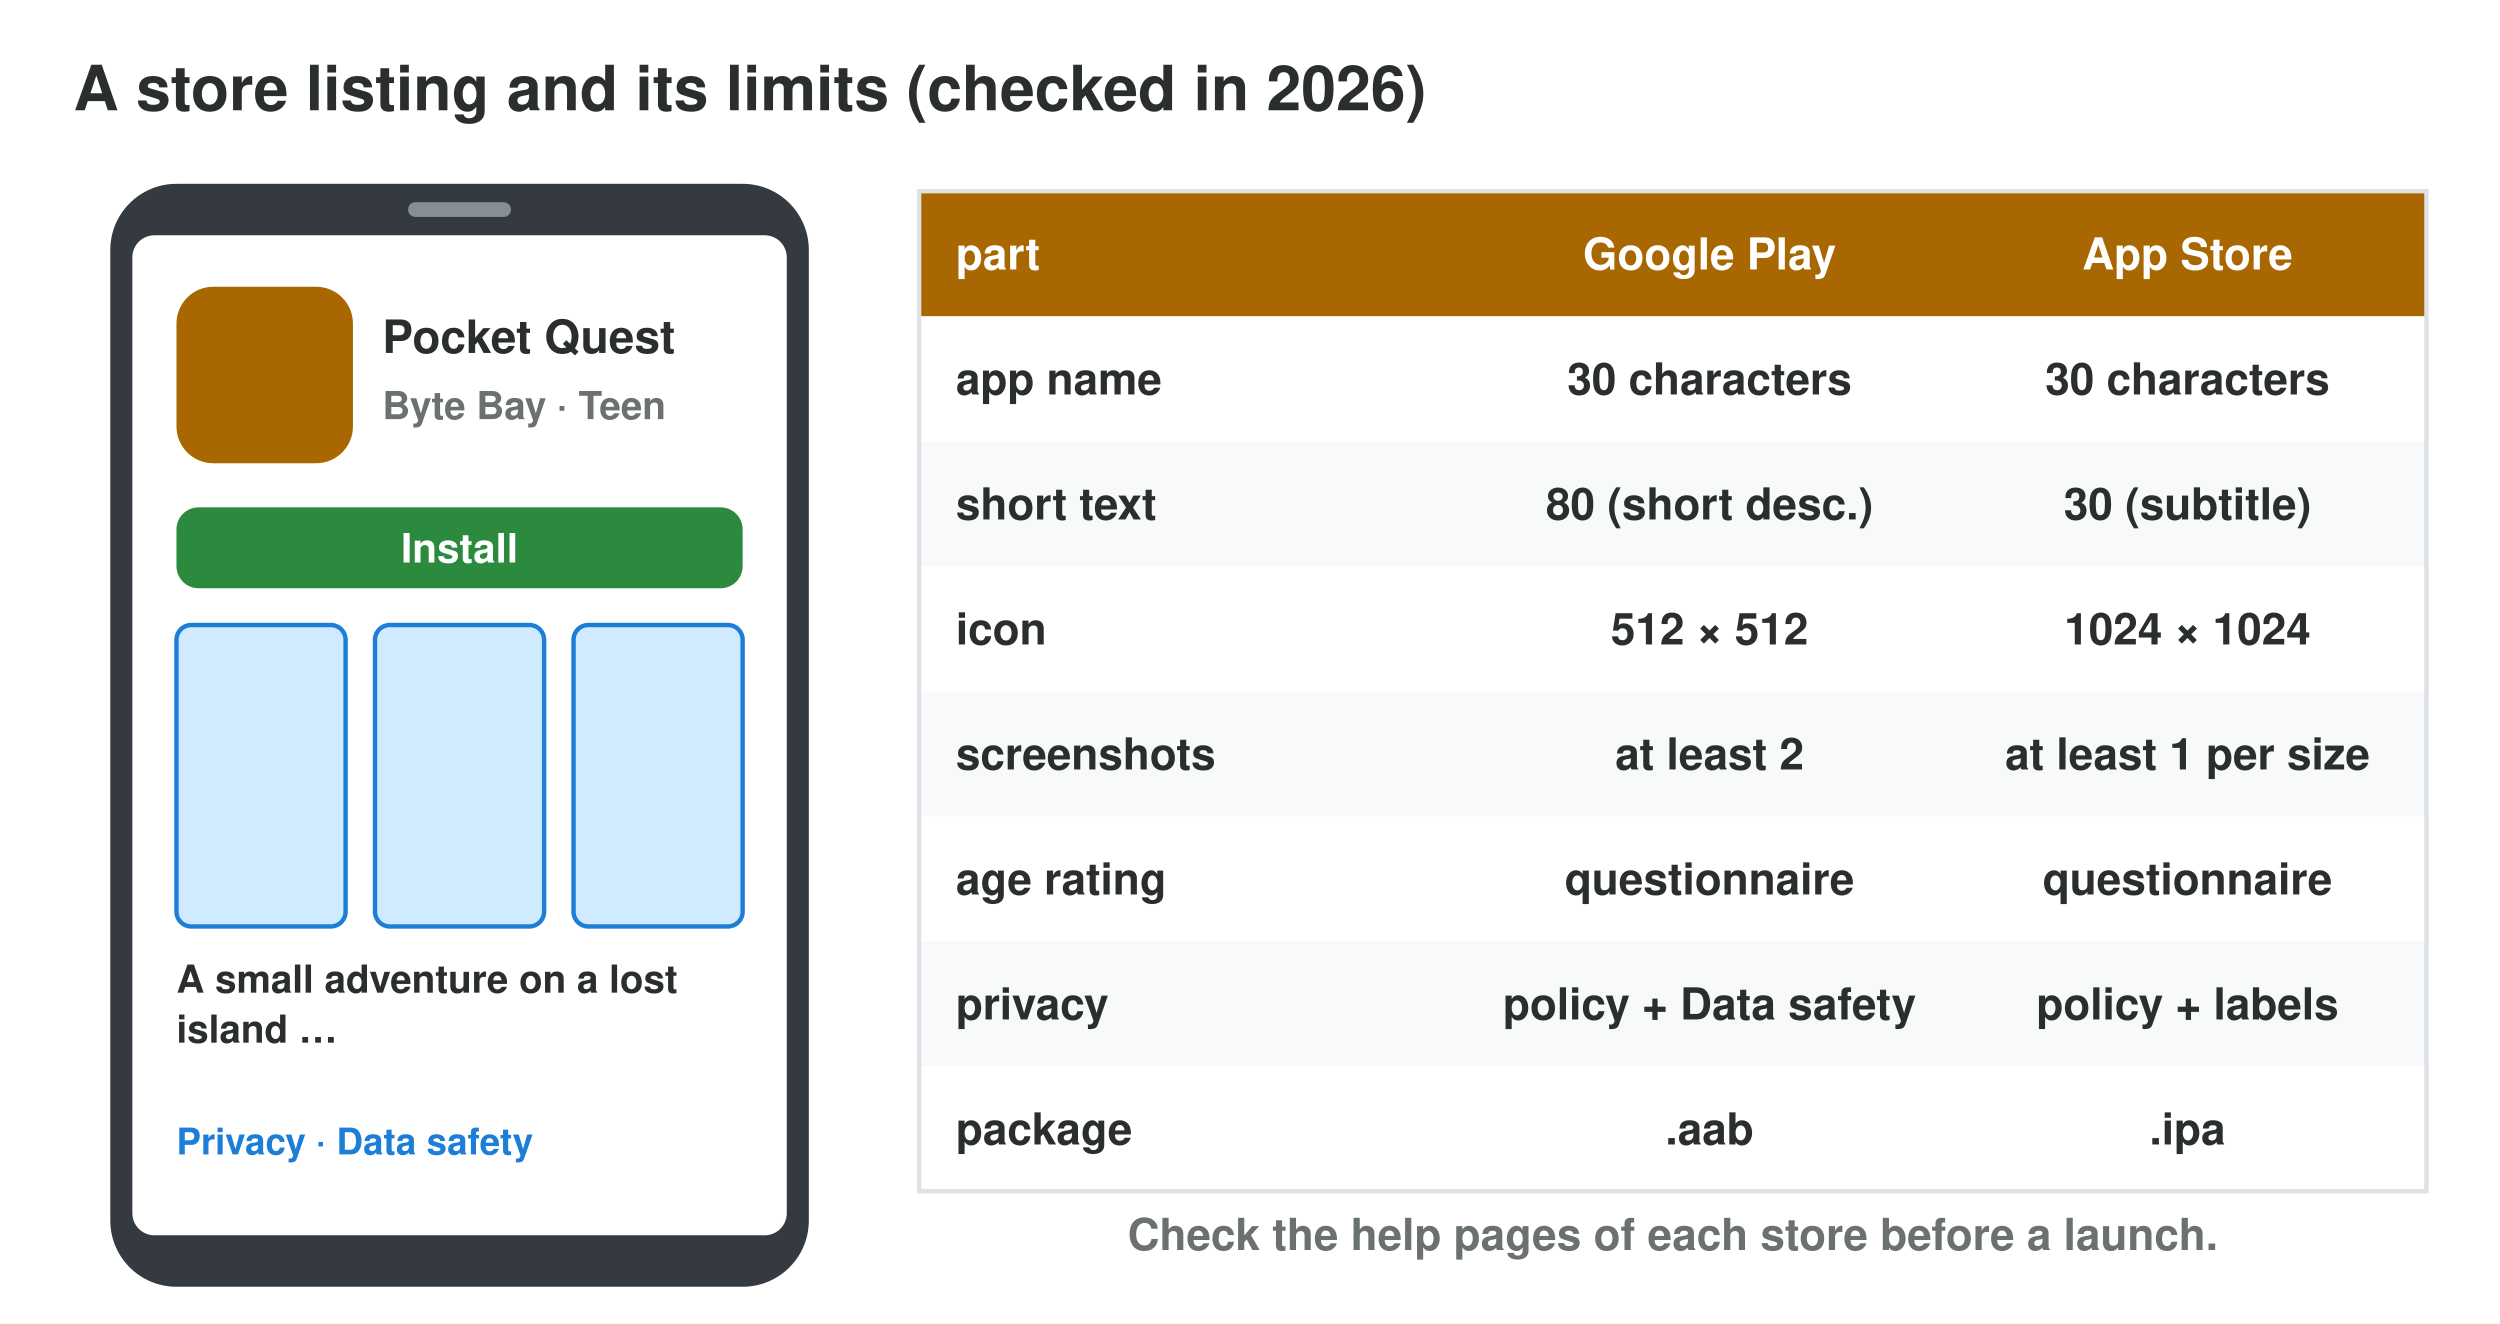
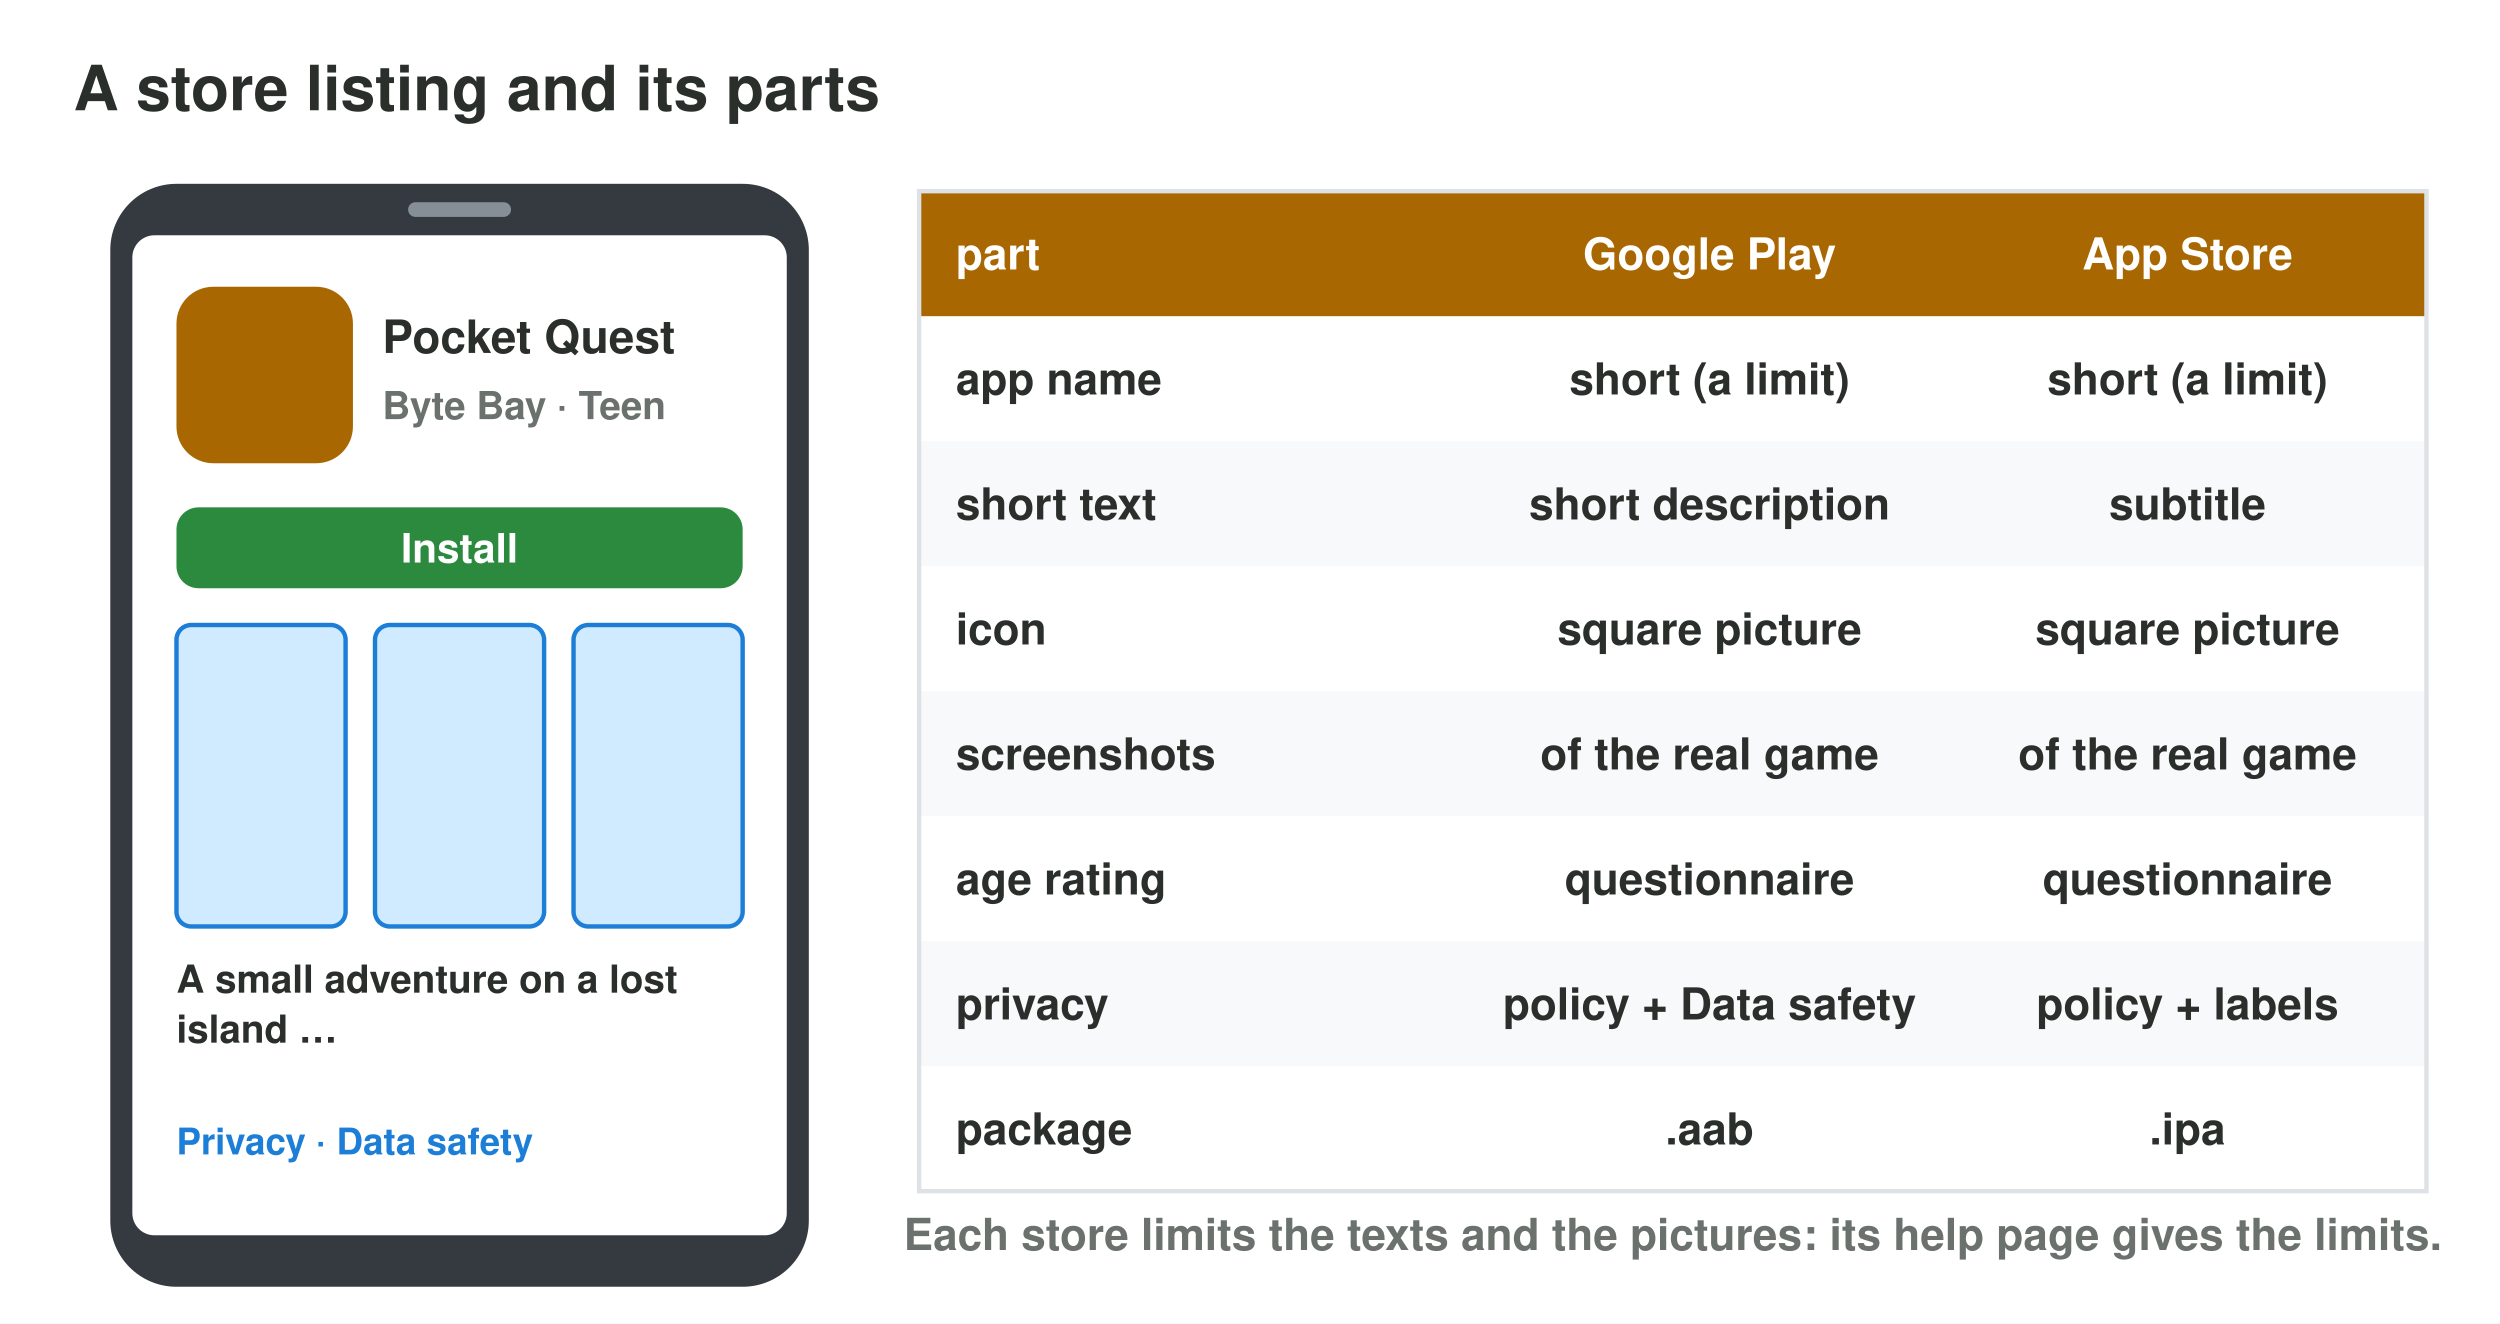
<svg xmlns="http://www.w3.org/2000/svg" width="680" height="360" viewBox="0 0 680 360" font-family="Helvetica, Arial, sans-serif" font-weight="600">
  <rect width="680" height="360" fill="#ffffff" />
-   <text x="20" y="30" font-size="17" fill="#2a2f2c" text-anchor="start" font-weight="800" xml:space="preserve">A store listing and its limits (checked in 2026)</text>
+   <text x="20" y="30" font-size="17" fill="#2a2f2c" text-anchor="start" font-weight="800" xml:space="preserve">A store listing and its parts</text>
  <rect x="30" y="50" width="190" height="300" rx="18" fill="#343a40" />
  <rect x="36" y="64" width="178" height="272" rx="6" fill="#ffffff" />
  <rect x="111" y="55" width="28" height="4" rx="2" fill="#868e96" />
  <rect x="48" y="78" width="48" height="48" rx="10" fill="#A86700" />
  <text x="104" y="96" font-size="12.5" fill="#2a2f2c" text-anchor="start" font-weight="800" xml:space="preserve">Pocket Quest</text>
  <text x="104" y="114" font-size="10.5" fill="#6b726e" text-anchor="start" font-weight="700" xml:space="preserve">Byte Bay · Teen</text>
  <rect x="48" y="138" width="154" height="22" rx="6" fill="#2b8a3e" />
  <text x="125" y="153" font-size="11" fill="#ffffff" text-anchor="middle" font-weight="800" xml:space="preserve">Install</text>
  <rect x="48" y="170" width="46" height="82" rx="4" fill="#d0ebff" stroke="#1c7ed6" stroke-width="1.2" />
  <rect x="102" y="170" width="46" height="82" rx="4" fill="#d0ebff" stroke="#1c7ed6" stroke-width="1.2" />
  <rect x="156" y="170" width="46" height="82" rx="4" fill="#d0ebff" stroke="#1c7ed6" stroke-width="1.2" />
  <text x="48" y="270" font-size="10.5" fill="#2a2f2c" text-anchor="start" font-weight="600" xml:space="preserve">A small adventure on a lost</text>
  <text x="48" y="283.6" font-size="10.5" fill="#2a2f2c" text-anchor="start" font-weight="600" xml:space="preserve">island …</text>
  <text x="48" y="314" font-size="10" fill="#1c7ed6" text-anchor="start" font-weight="700" xml:space="preserve">Privacy · Data safety</text>
  <rect x="250" y="52" width="410" height="34" rx="0" fill="#A86700" />
  <text x="260" y="73.3" font-size="12" fill="#ffffff" text-anchor="start" font-weight="800" xml:space="preserve">part</text>
  <text x="465" y="73.3" font-size="12" fill="#ffffff" text-anchor="middle" font-weight="800" xml:space="preserve">Google Play</text>
  <text x="595" y="73.3" font-size="12" fill="#ffffff" text-anchor="middle" font-weight="800" xml:space="preserve">App Store</text>
  <text x="260" y="107.3" font-size="12" fill="#2a2f2c" text-anchor="start" font-weight="800" xml:space="preserve">app name</text>
-   <text x="465" y="107.3" font-size="12" fill="#2a2f2c" text-anchor="middle" font-weight="600" xml:space="preserve">30 characters</text>
-   <text x="595" y="107.3" font-size="12" fill="#2a2f2c" text-anchor="middle" font-weight="600" xml:space="preserve">30 characters</text>
+   <text x="465" y="107.3" font-size="12" fill="#2a2f2c" text-anchor="middle" font-weight="600" xml:space="preserve">short (a limit)</text>
+   <text x="595" y="107.3" font-size="12" fill="#2a2f2c" text-anchor="middle" font-weight="600" xml:space="preserve">short (a limit)</text>
  <rect x="250" y="120" width="410" height="34" rx="0" fill="#f8f9fa" />
  <text x="260" y="141.3" font-size="12" fill="#2a2f2c" text-anchor="start" font-weight="800" xml:space="preserve">short text</text>
-   <text x="465" y="141.3" font-size="12" fill="#2a2f2c" text-anchor="middle" font-weight="600" xml:space="preserve">80 (short desc.)</text>
-   <text x="595" y="141.3" font-size="12" fill="#2a2f2c" text-anchor="middle" font-weight="600" xml:space="preserve">30 (subtitle)</text>
+   <text x="465" y="141.3" font-size="12" fill="#2a2f2c" text-anchor="middle" font-weight="600" xml:space="preserve">short description</text>
+   <text x="595" y="141.3" font-size="12" fill="#2a2f2c" text-anchor="middle" font-weight="600" xml:space="preserve">subtitle</text>
  <text x="260" y="175.3" font-size="12" fill="#2a2f2c" text-anchor="start" font-weight="800" xml:space="preserve">icon</text>
-   <text x="465" y="175.3" font-size="12" fill="#2a2f2c" text-anchor="middle" font-weight="600" xml:space="preserve">512 × 512</text>
-   <text x="595" y="175.3" font-size="12" fill="#2a2f2c" text-anchor="middle" font-weight="600" xml:space="preserve">1024 × 1024</text>
+   <text x="465" y="175.3" font-size="12" fill="#2a2f2c" text-anchor="middle" font-weight="600" xml:space="preserve">square picture</text>
+   <text x="595" y="175.3" font-size="12" fill="#2a2f2c" text-anchor="middle" font-weight="600" xml:space="preserve">square picture</text>
  <rect x="250" y="188" width="410" height="34" rx="0" fill="#f8f9fa" />
  <text x="260" y="209.3" font-size="12" fill="#2a2f2c" text-anchor="start" font-weight="800" xml:space="preserve">screenshots</text>
-   <text x="465" y="209.3" font-size="12" fill="#2a2f2c" text-anchor="middle" font-weight="600" xml:space="preserve">at least 2</text>
-   <text x="595" y="209.3" font-size="12" fill="#2a2f2c" text-anchor="middle" font-weight="600" xml:space="preserve">at least 1 per size</text>
+   <text x="465" y="209.3" font-size="12" fill="#2a2f2c" text-anchor="middle" font-weight="600" xml:space="preserve">of the real game</text>
+   <text x="595" y="209.3" font-size="12" fill="#2a2f2c" text-anchor="middle" font-weight="600" xml:space="preserve">of the real game</text>
  <text x="260" y="243.3" font-size="12" fill="#2a2f2c" text-anchor="start" font-weight="800" xml:space="preserve">age rating</text>
  <text x="465" y="243.3" font-size="12" fill="#2a2f2c" text-anchor="middle" font-weight="600" xml:space="preserve">questionnaire</text>
  <text x="595" y="243.3" font-size="12" fill="#2a2f2c" text-anchor="middle" font-weight="600" xml:space="preserve">questionnaire</text>
  <rect x="250" y="256" width="410" height="34" rx="0" fill="#f8f9fa" />
  <text x="260" y="277.3" font-size="12" fill="#2a2f2c" text-anchor="start" font-weight="800" xml:space="preserve">privacy</text>
  <text x="465" y="277.3" font-size="12" fill="#2a2f2c" text-anchor="middle" font-weight="600" xml:space="preserve">policy + Data safety</text>
  <text x="595" y="277.3" font-size="12" fill="#2a2f2c" text-anchor="middle" font-weight="600" xml:space="preserve">policy + labels</text>
  <text x="260" y="311.3" font-size="12" fill="#2a2f2c" text-anchor="start" font-weight="800" xml:space="preserve">package</text>
  <text x="465" y="311.3" font-size="12" fill="#2a2f2c" text-anchor="middle" font-weight="600" xml:space="preserve">.aab</text>
  <text x="595" y="311.3" font-size="12" fill="#2a2f2c" text-anchor="middle" font-weight="600" xml:space="preserve">.ipa</text>
  <rect x="250" y="52" width="410" height="272" rx="0" fill="none" stroke="#dee2e6" stroke-width="1.2" />
-   <text x="455" y="340" font-size="12" fill="#6b726e" text-anchor="middle" font-weight="700" xml:space="preserve">Check the help pages of each store before a launch.</text>
+   <text x="455" y="340" font-size="12" fill="#6b726e" text-anchor="middle" font-weight="700" xml:space="preserve">Each store limits the texts and the pictures: its help page gives the limits.</text>
</svg>
